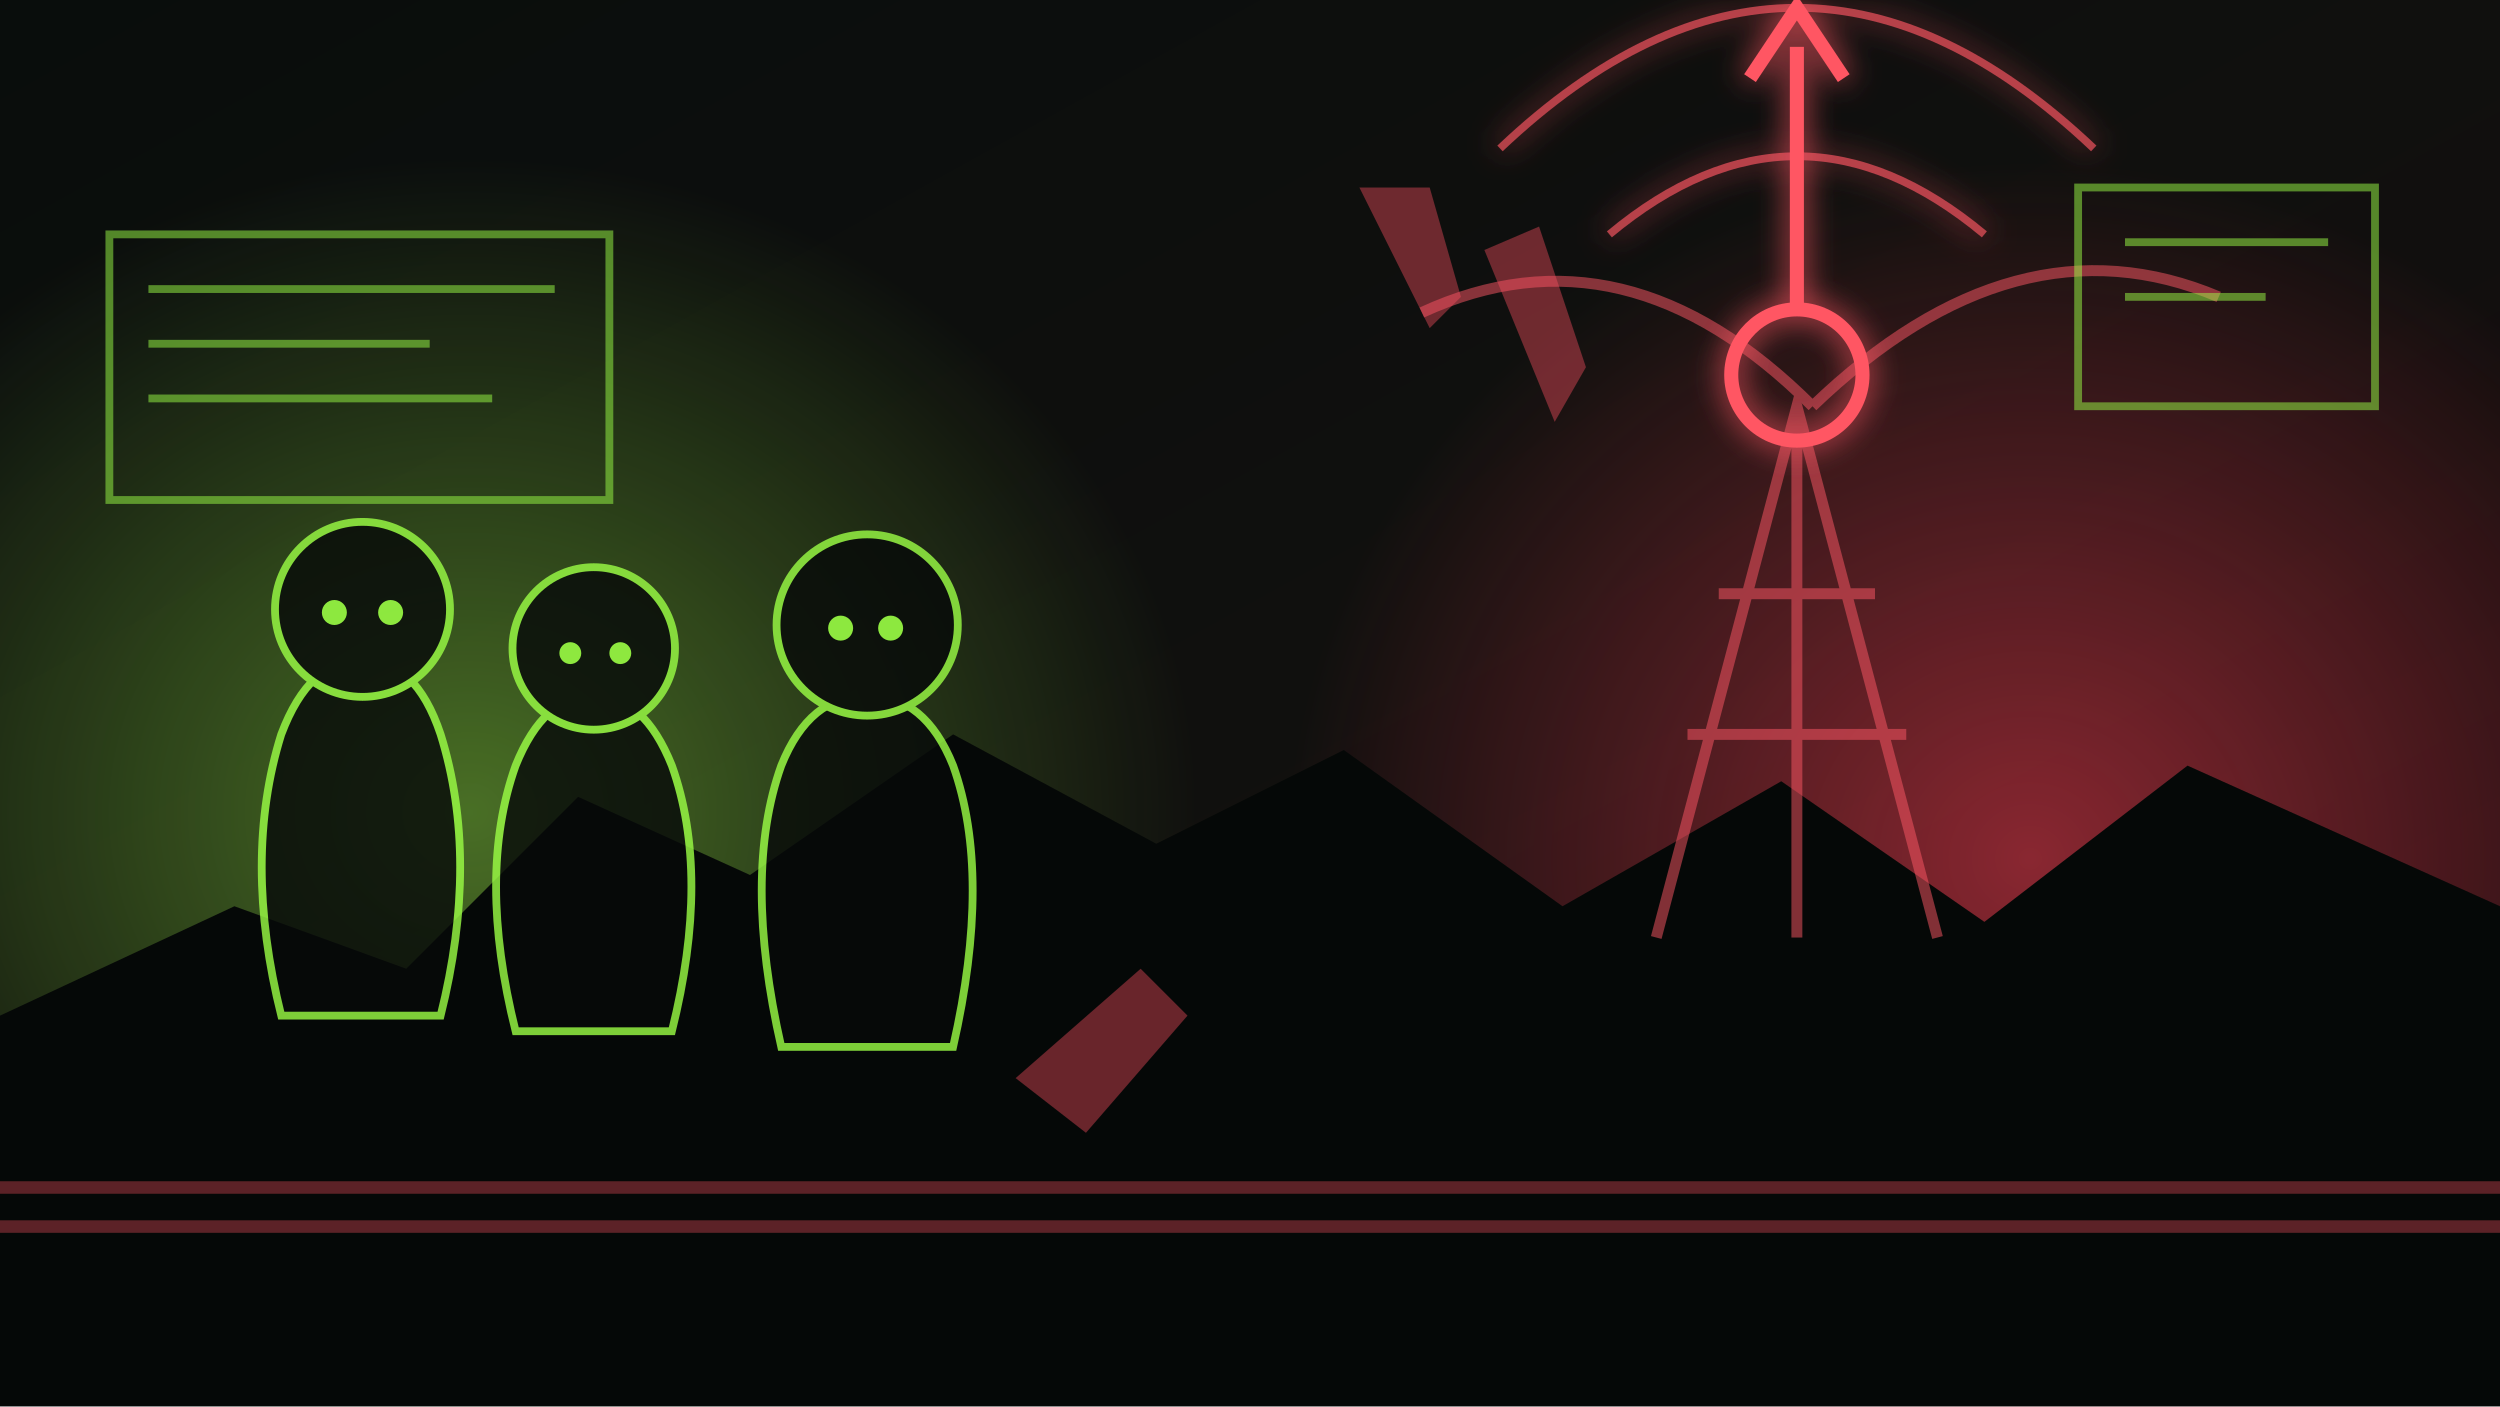
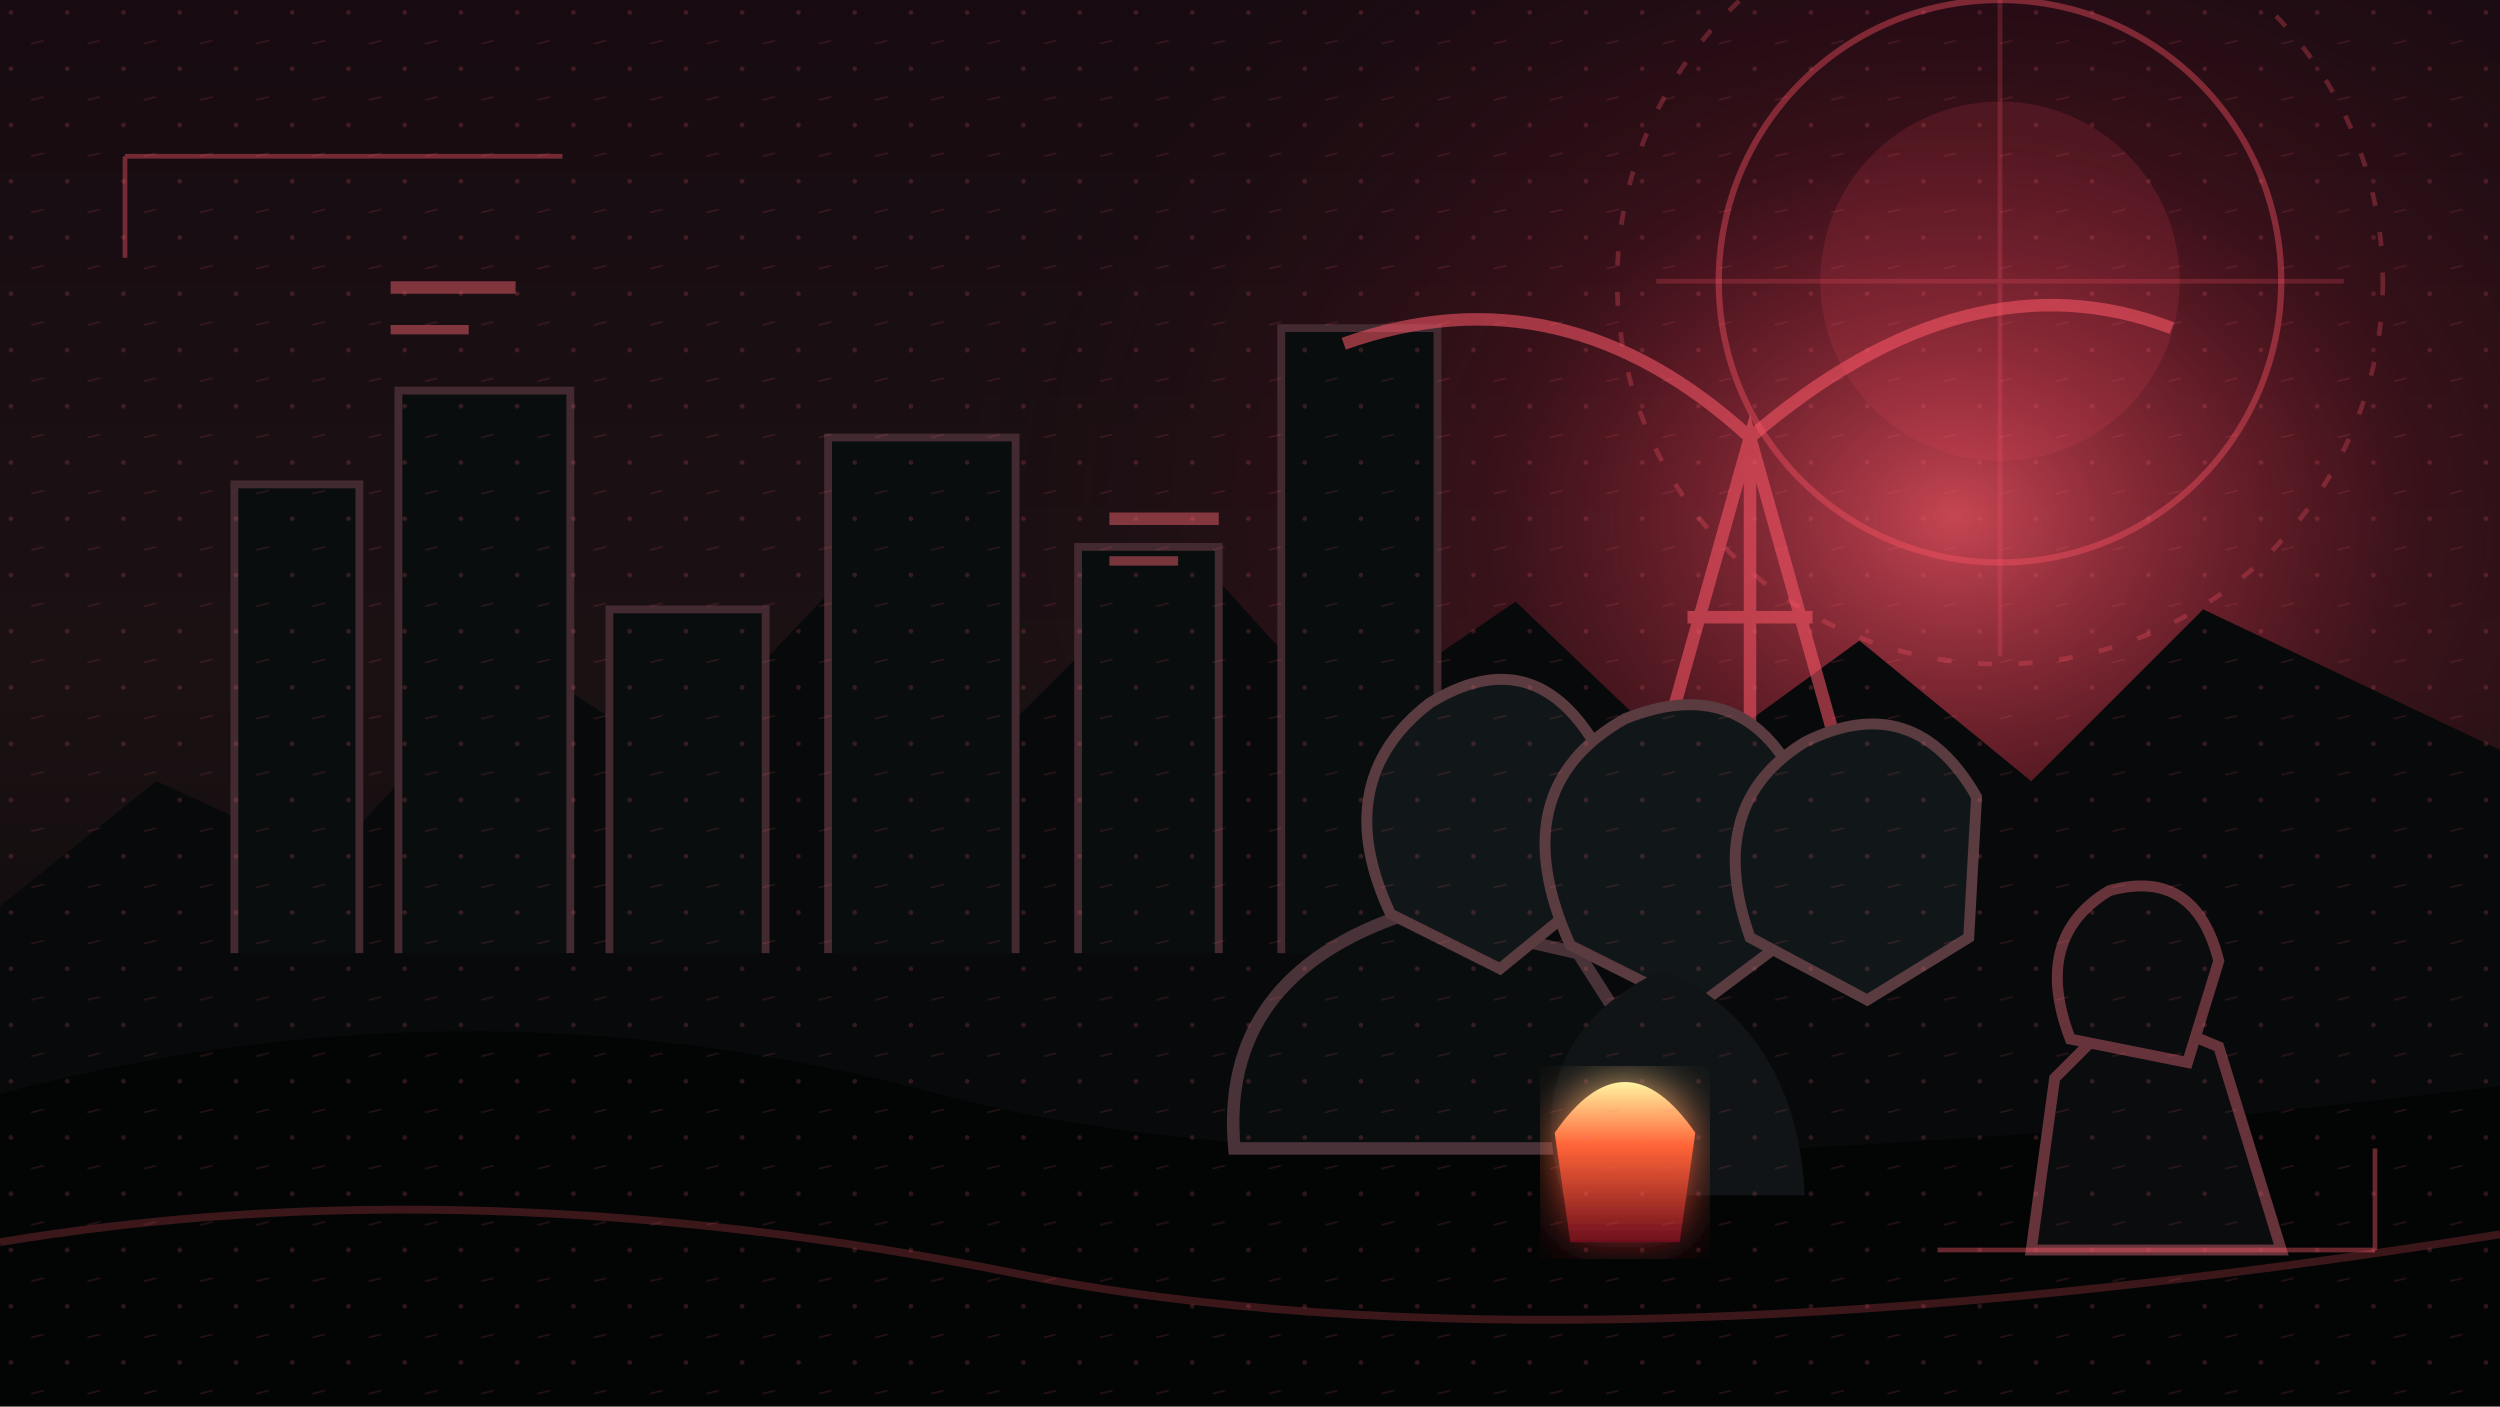
<svg xmlns="http://www.w3.org/2000/svg" viewBox="0 0 1600 900">
  <defs>
-     <linearGradient id="bg" x2="1" y2="1">
-       <stop stop-color="#090d0c" />
-       <stop offset=".5" stop-color="#10100e" />
-       <stop offset="1" stop-color="#18090c" />
+     <linearGradient id="night" x2="0" y2="1">
+       <stop stop-color="#170b11" />
+       <stop offset=".48" stop-color="#1b1113" />
+       <stop offset="1" stop-color="#050708" />
    </linearGradient>
-     <radialGradient id="red">
-       <stop stop-color="#ff4054" stop-opacity=".5" />
-       <stop offset="1" stop-color="#ff4054" stop-opacity="0" />
+     <radialGradient id="flare">
+       <stop stop-color="#ff5868" stop-opacity=".75" />
+       <stop offset=".45" stop-color="#b51c36" stop-opacity=".2" />
+       <stop offset="1" stop-color="#16080b" stop-opacity="0" />
    </radialGradient>
-     <radialGradient id="green">
-       <stop stop-color="#a1ff48" stop-opacity=".4" />
-       <stop offset="1" stop-color="#a1ff48" stop-opacity="0" />
-     </radialGradient>
-     <filter id="glow">
-       <feGaussianBlur stdDeviation="10" result="b" />
+     <linearGradient id="fire" x2="0" y2="1">
+       <stop stop-color="#fff4a2" />
+       <stop offset=".4" stop-color="#ff6337" />
+       <stop offset="1" stop-color="#6d101d" />
+     </linearGradient>
+     <filter id="redglow">
+       <feGaussianBlur stdDeviation="16" result="b" />
      <feMerge>
        <feMergeNode in="b" />
        <feMergeNode in="SourceGraphic" />
      </feMerge>
    </filter>
+     <pattern id="grain" width="36" height="36" patternUnits="userSpaceOnUse">
+       <circle cx="7" cy="8" r="1.5" fill="#ff6472" opacity=".18" />
+       <path d="M20 28l8-2" stroke="#ff6472" opacity=".14" />
+     </pattern>
  </defs>
-   <rect width="1600" height="900" fill="url(#bg)" />
-   <ellipse cx="300" cy="520" rx="470" ry="420" fill="url(#green)" />
-   <ellipse cx="1300" cy="550" rx="480" ry="450" fill="url(#red)" />
-   <path d="M0 650 150 580 260 620 370 510 480 560 610 470 740 540 860 480 1000 580 1140 500 1270 590 1400 490 1600 580V900H0Z" fill="#050807" />
-   <g stroke="#ff5866" stroke-width="7" opacity=".5" fill="none">
-     <path d="M1150 600V260m-90 340 90-340 90 340m-140-220h100m-120 90h140" />
-     <path d="M1160 260q-120-120-250-60m250 60q130-125 260-70" />
+   <rect width="1600" height="900" fill="url(#night)" />
+   <ellipse cx="1250" cy="330" rx="650" ry="540" fill="url(#flare)" />
+   <circle cx="1280" cy="180" r="115" fill="#e84457" opacity=".15" />
+   <circle cx="1280" cy="180" r="180" fill="none" stroke="#ff5264" stroke-width="4" opacity=".4" />
+   <circle cx="1280" cy="180" r="245" fill="none" stroke="#ff5264" stroke-width="3" stroke-dasharray="9 17" opacity=".28" />
+   <path d="M1280 0v420M1060 180h440" stroke="#ff5264" stroke-width="3" opacity=".22" />
+   <path d="M0 580 100 500 210 550 330 420 430 485 530 380 650 460 760 350 860 460 970 385 1080 490 1190 410 1300 500 1410 390 1600 480V900H0Z" fill="#07090a" />
+   <g fill="#090d0e" stroke="#432a30" stroke-width="5">
+     <path d="M150 610V310h80v300m25 0V250h110v360m25 0V390h100v220m40 0V280h120v330m40 0V350h90v260m40 0V210h100v400" />
  </g>
-   <g transform="translate(1150 240)" filter="url(#glow)" fill="none" stroke="#ff5664">
-     <circle r="42" stroke-width="9" />
-     <path d="M0-40V-210M-30-190 0-235l30 45" stroke-width="9" />
-     <path d="M-120-90q120-100 240 0M-190-145q190-180 380 0" stroke-width="5" opacity=".65" />
+   <g stroke="#ff5868" stroke-width="8" opacity=".55" fill="none">
+     <path d="M1120 600V280m-90 320 90-320 90 320m-130-205h80m-100 100h120" />
+     <path d="M1120 280q-120-110-260-60m260 60q140-120 270-70" />
  </g>
-   <g fill="#060909" stroke="#9bff45" stroke-width="5" opacity=".8">
-     <path d="M180 650q-25-100 0-180 18-48 52-48t50 48q25 80 0 180Z" />
-     <circle cx="232" cy="390" r="56" />
-     <path d="M330 660q-25-100 0-170 18-45 50-45t50 45q25 70 0 170Z" />
-     <circle cx="380" cy="415" r="52" />
-     <path d="M500 670q-25-110 0-180 18-45 55-45t55 45q25 70 0 180Z" />
-     <circle cx="555" cy="400" r="58" />
+   <path d="M0 700q300-80 600 0t1000-5v205H0Z" fill="#030505" />
+   <path d="M0 795q300-50 650 20t950-25" fill="none" stroke="#a63a43" stroke-width="5" opacity=".35" />
+   <g transform="translate(1020 485)">
+     <path d="M-230 250q-10-110 110-150l110 25 80 125z" fill="#0a0d0e" stroke="#493238" stroke-width="8" />
+     <path d="M-130 100q-40-85 25-135 65-40 105 25l-5 100-55 45z" fill="#111719" stroke="#5a3b40" stroke-width="7" />
+     <path d="M-15 120q-45-100 35-145 75-30 110 40l-5 100-60 45z" fill="#111719" stroke="#5a3b40" stroke-width="7" />
+     <path d="M100 115q-30-85 35-125 70-35 110 35l-5 90-65 40z" fill="#111719" stroke="#5a3b40" stroke-width="7" />
+     <path d="M-20 280q-30-100 65-145 85 40 90 145z" fill="#101416" />
+     <path d="M-25 240q45-65 90 0l-10 70h-70z" fill="url(#fire)" filter="url(#redglow)" />
  </g>
-   <g fill="#9bff45" opacity=".9">
-     <circle cx="214" cy="392" r="8" />
-     <circle cx="250" cy="392" r="8" />
-     <circle cx="365" cy="418" r="7" />
-     <circle cx="397" cy="418" r="7" />
-     <circle cx="538" cy="402" r="8" />
-     <circle cx="570" cy="402" r="8" />
+   <g transform="translate(1390 650)" fill="#0a0c0d" stroke="#67333a" stroke-width="7">
+     <path d="M-90 150l15-110 45-45 60 25 40 130z" />
+     <path d="M-65 15q-25-65 25-95 55-15 70 45l-20 65z" />
  </g>
-   <g stroke="#9bff45" stroke-width="5" opacity=".5" fill="none">
-     <path d="M70 150h320v170H70zM95 185h260M95 220h180M95 255h220" />
-     <path d="M1330 120h190v140h-190zM1360 155h130m-130 35h90" />
+   <g fill="#ff6574" opacity=".45">
+     <path d="M250 180h80v8h-80zm0 28h50v6h-50zm460 120h70v8h-70zm0 28h44v6h-44z" />
  </g>
-   <g stroke="#ff5361" stroke-width="8" opacity=".35">
-     <path d="M0 760h1600M0 785h1600" />
-   </g>
-   <g fill="#ff4f61" opacity=".4">
-     <path d="M870 120l45 90 20-20-20-70zM950 160l45 110 20-35-30-90zM650 690l80-70 30 30-65 75z" />
-   </g>
+   <rect width="1600" height="900" fill="url(#grain)" />
+   <path d="M80 100h280m-280 0v65m1440 635h-280m280 0v-65" stroke="#ff5868" stroke-width="3" opacity=".4" />
</svg>
